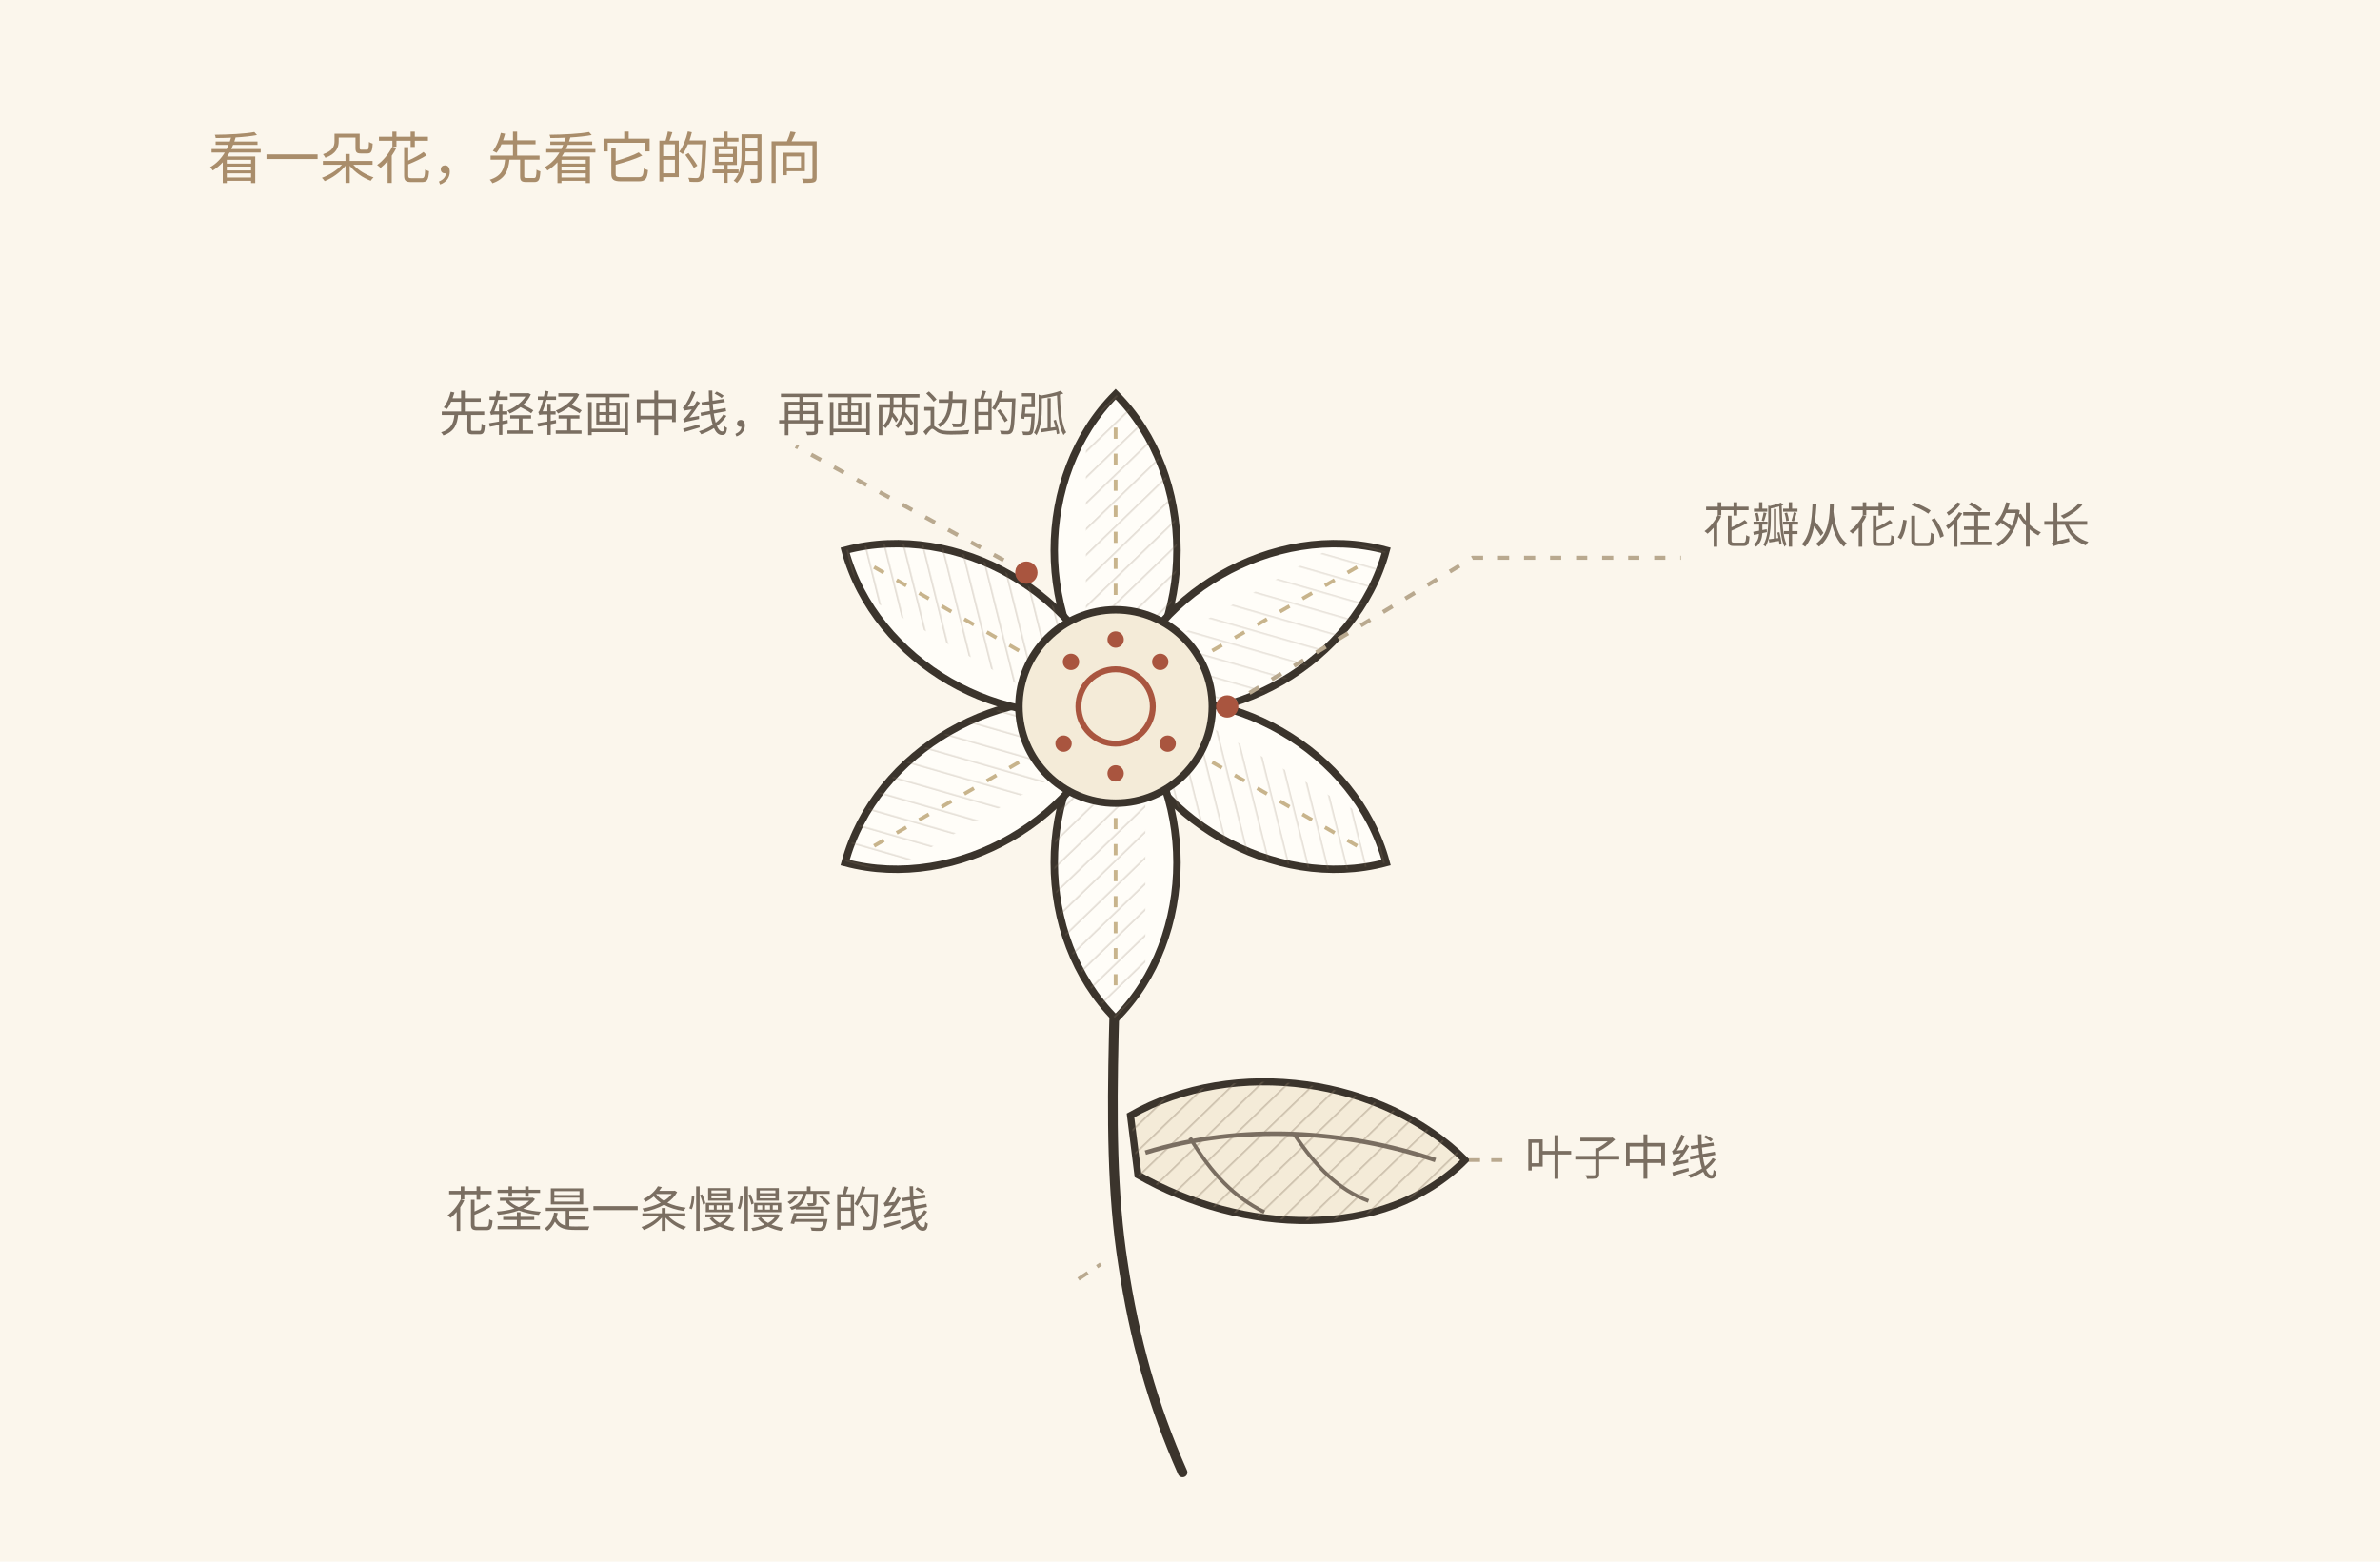
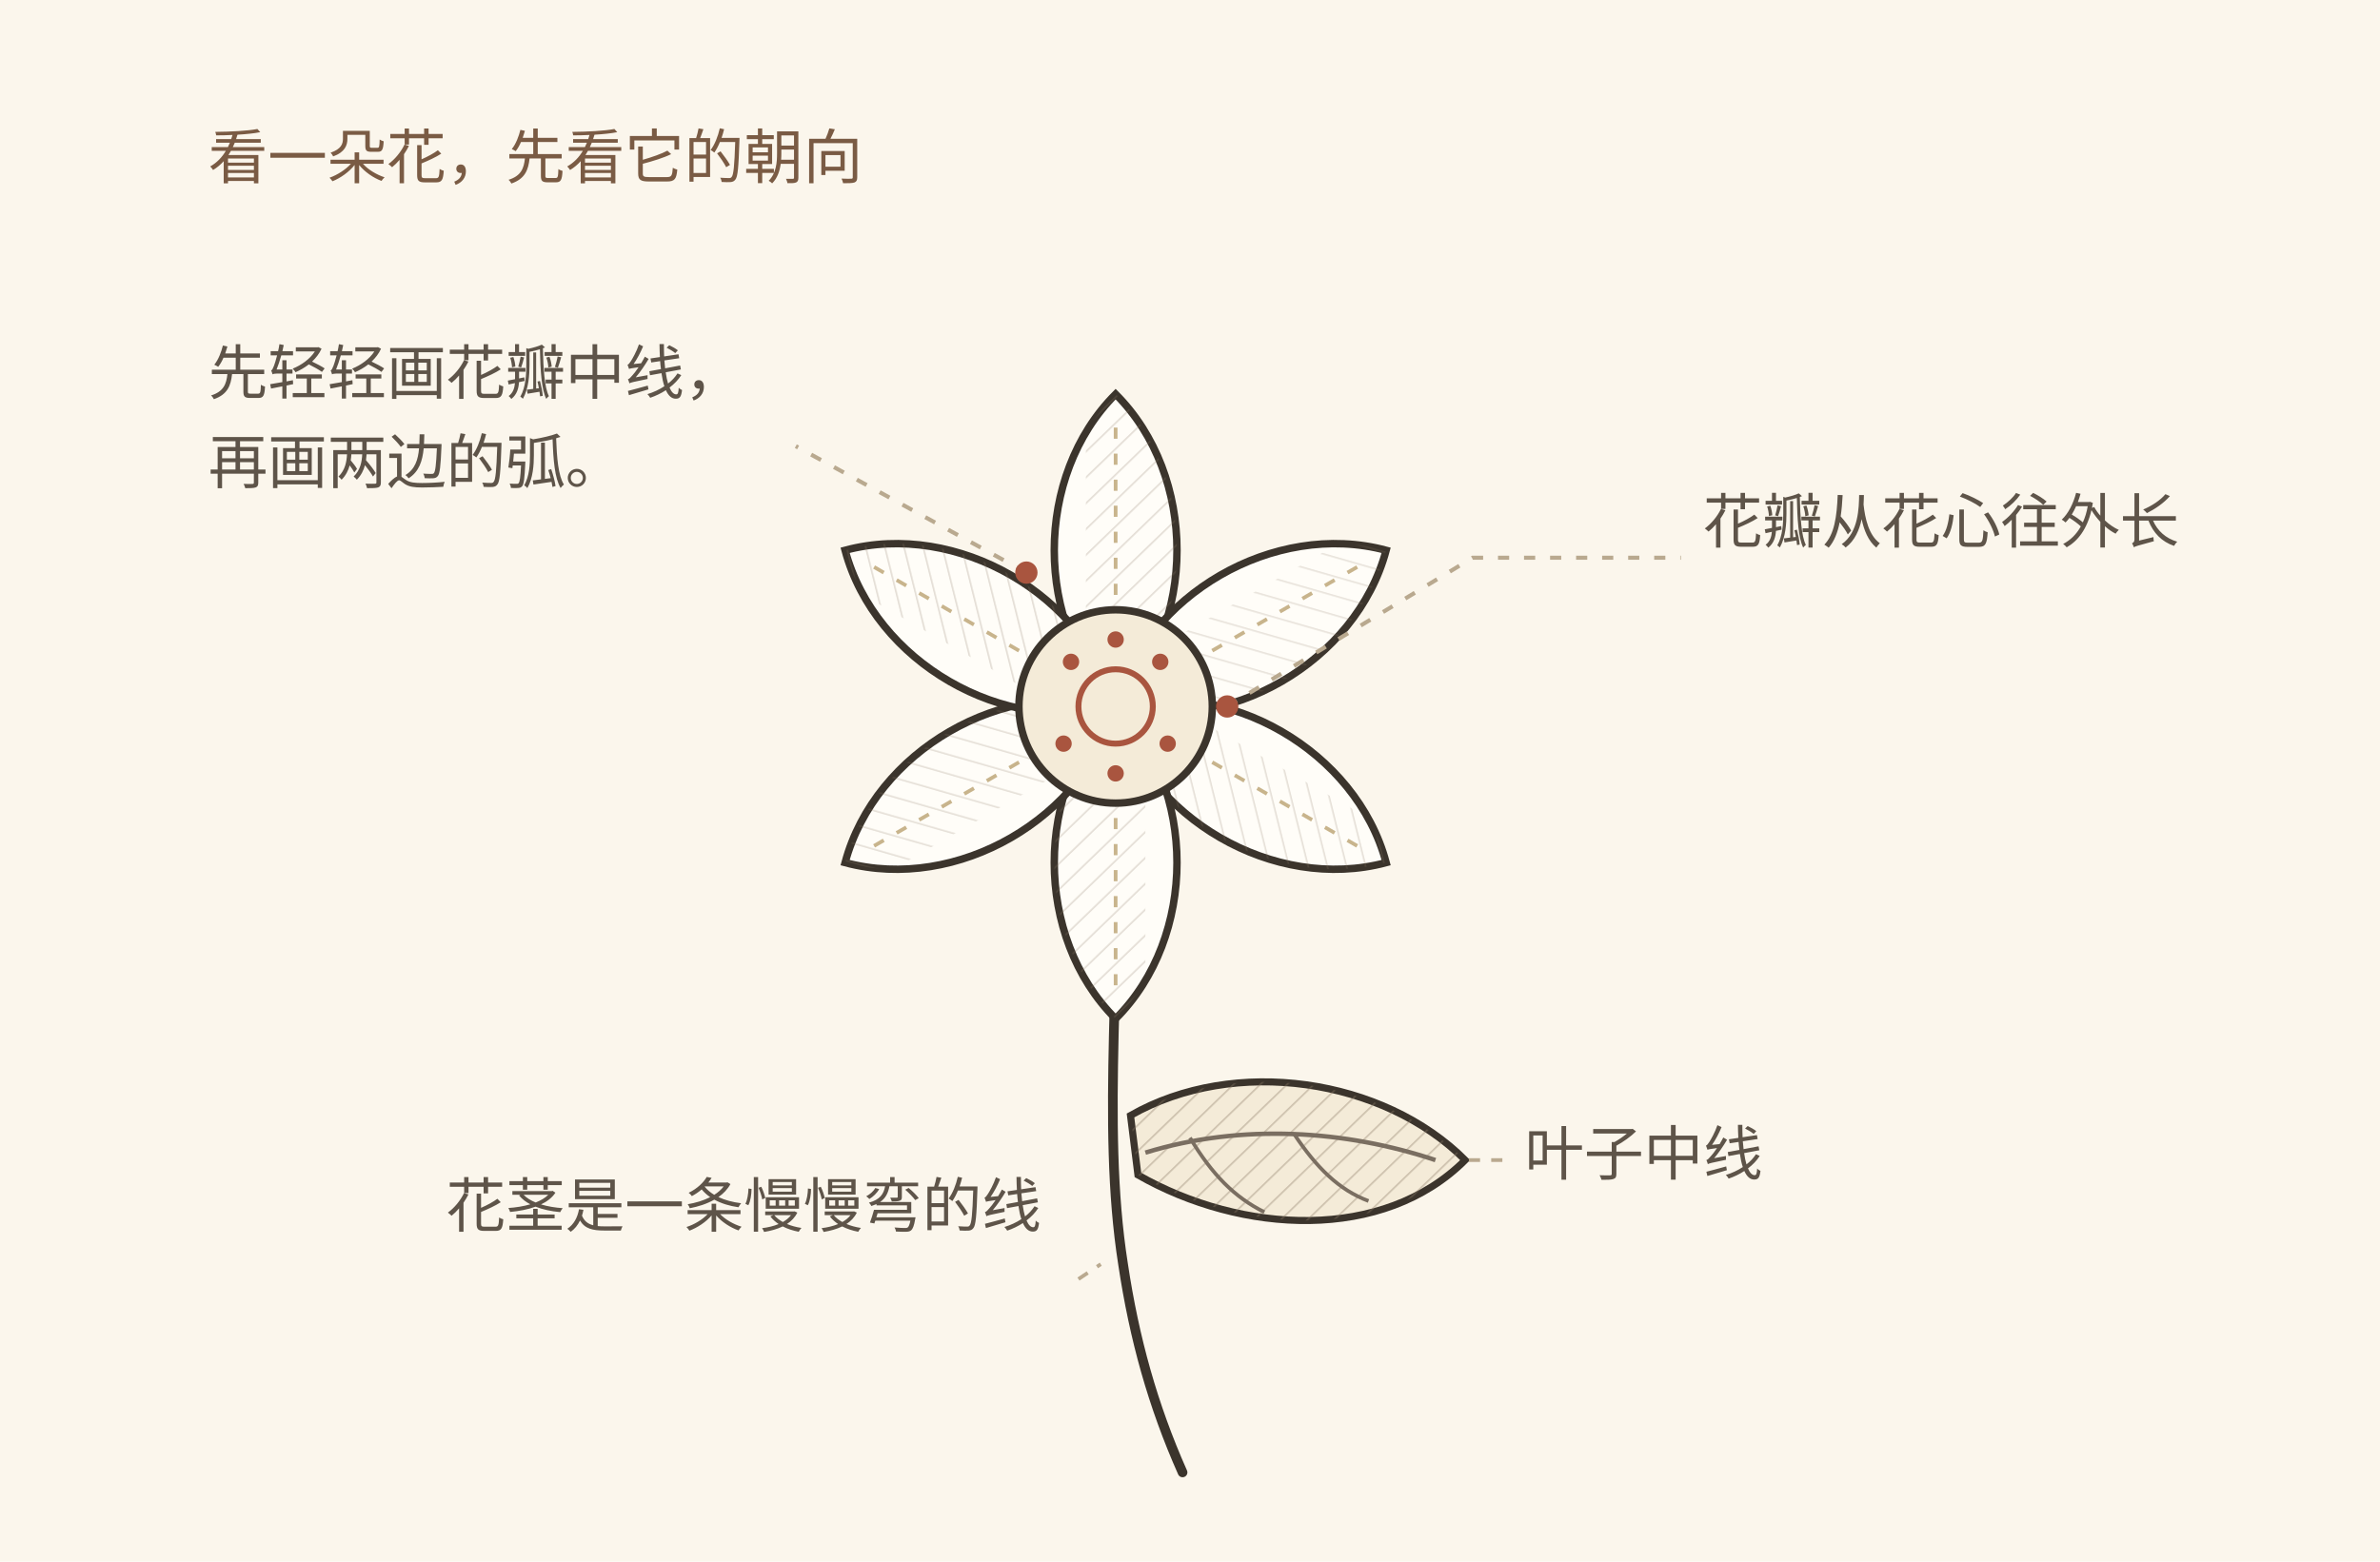
<svg xmlns="http://www.w3.org/2000/svg" viewBox="0 0 640 420" width="640" height="420" role="img" aria-labelledby="t9">
  <rect width="640" height="420" fill="#FBF6EC" />
  <defs>
    <pattern id="petalHatch" width="5" height="5" patternUnits="userSpaceOnUse" patternTransform="rotate(46)">
      <line x1="0" y1="0" x2="0" y2="5" stroke="#8B7B66" stroke-width=".9" opacity=".45" />
    </pattern>
    <clipPath id="petalClip">
      <path d="M300 190 C278 168 278 128 300 106 C322 128 322 168 300 190 Z" />
    </clipPath>
    <clipPath id="leafClip">
      <path d="M304 300 C332 284 372 290 394 312 C372 334 334 332 306 316 Z" />
    </clipPath>
  </defs>
  <g>
    <path d="M304 300 C332 284 372 290 394 312 C372 334 334 332 306 316 Z" fill="#F4EBD8" stroke="#3B342C" stroke-width="1.9" />
    <g clip-path="url(#leafClip)">
      <rect x="300" y="280" width="100" height="56" fill="url(#petalHatch)" opacity=".8" />
    </g>
    <path d="M308 310 C334 302 362 304 386 312" fill="none" stroke="#7A6E61" stroke-width="1.2" />
    <path d="M320 306 C326 316 332 322 340 326" fill="none" stroke="#7A6E61" stroke-width="1" />
    <path d="M348 305 C354 314 360 320 368 323" fill="none" stroke="#7A6E61" stroke-width="1" />
-     <text x="410" y="316" font-family="PingFang SC, Microsoft YaHei, sans-serif" font-size="13" fill="#7A6E61">叶子中线</text>
+     <text x="410" y="316" font-family="PingFang SC, Microsoft YaHei, sans-serif" font-size="16" fill="#5E5449">叶子中线</text>
    <path d="M404 312 L394 312" stroke="#B9A98F" stroke-width="1" stroke-dasharray="3 3" />
  </g>
  <path d="M300 208 C302 258 296 302 302 340 C305 360 310 378 318 396" fill="none" stroke="#3B342C" stroke-width="2.6" stroke-linecap="round" />
  <g>
    <g transform="rotate(0 300 190)">
      <path d="M300 190 C278 168 278 128 300 106 C322 128 322 168 300 190 Z" fill="#FFFDF8" stroke="#3B342C" stroke-width="2" />
      <path d="M300 188 L300 112" stroke="#C8B48C" stroke-width="1" stroke-dasharray="3 4" />
      <g clip-path="url(#petalClip)">
        <rect x="292" y="100" width="30" height="92" fill="url(#petalHatch)" opacity=".5" />
      </g>
    </g>
    <g transform="rotate(60 300 190)">
      <path d="M300 190 C278 168 278 128 300 106 C322 128 322 168 300 190 Z" fill="#FFFDF8" stroke="#3B342C" stroke-width="2" />
      <path d="M300 188 L300 112" stroke="#C8B48C" stroke-width="1" stroke-dasharray="3 4" />
      <g clip-path="url(#petalClip)">
        <rect x="292" y="100" width="30" height="92" fill="url(#petalHatch)" opacity=".4" />
      </g>
    </g>
    <g transform="rotate(120 300 190)">
      <path d="M300 190 C278 168 278 128 300 106 C322 128 322 168 300 190 Z" fill="#FFFDF8" stroke="#3B342C" stroke-width="2" />
      <path d="M300 188 L300 112" stroke="#C8B48C" stroke-width="1" stroke-dasharray="3 4" />
      <g clip-path="url(#petalClip)">
        <rect x="292" y="100" width="30" height="92" fill="url(#petalHatch)" opacity=".45" />
      </g>
    </g>
    <g transform="rotate(180 300 190)">
      <path d="M300 190 C278 168 278 128 300 106 C322 128 322 168 300 190 Z" fill="#FFFDF8" stroke="#3B342C" stroke-width="2" />
      <path d="M300 188 L300 112" stroke="#C8B48C" stroke-width="1" stroke-dasharray="3 4" />
      <g clip-path="url(#petalClip)">
        <rect x="292" y="100" width="30" height="92" fill="url(#petalHatch)" opacity=".5" />
      </g>
    </g>
    <g transform="rotate(240 300 190)">
      <path d="M300 190 C278 168 278 128 300 106 C322 128 322 168 300 190 Z" fill="#FFFDF8" stroke="#3B342C" stroke-width="2" />
      <path d="M300 188 L300 112" stroke="#C8B48C" stroke-width="1" stroke-dasharray="3 4" />
      <g clip-path="url(#petalClip)">
        <rect x="292" y="100" width="30" height="92" fill="url(#petalHatch)" opacity=".45" />
      </g>
    </g>
    <g transform="rotate(300 300 190)">
      <path d="M300 190 C278 168 278 128 300 106 C322 128 322 168 300 190 Z" fill="#FFFDF8" stroke="#3B342C" stroke-width="2" />
      <path d="M300 188 L300 112" stroke="#C8B48C" stroke-width="1" stroke-dasharray="3 4" />
      <g clip-path="url(#petalClip)">
        <rect x="292" y="100" width="30" height="92" fill="url(#petalHatch)" opacity=".5" />
      </g>
    </g>
  </g>
  <circle cx="300" cy="190" r="26" fill="#F4EBD8" stroke="#3B342C" stroke-width="2" />
  <circle cx="300" cy="190" r="10" fill="none" stroke="#A9553F" stroke-width="1.6" />
  <g fill="#A9553F">
    <circle cx="288" cy="178" r="2.2" />
    <circle cx="312" cy="178" r="2.2" />
    <circle cx="286" cy="200" r="2.2" />
    <circle cx="314" cy="200" r="2.2" />
    <circle cx="300" cy="172" r="2.2" />
    <circle cx="300" cy="208" r="2.2" />
  </g>
  <g stroke="#B9A98F" stroke-width="1.1" stroke-dasharray="3 4" fill="none">
    <path d="M330 190 L396 150 L452 150" />
    <path d="M276 154 L214 120" />
  </g>
  <circle cx="330" cy="190" r="3" fill="#A9553F" />
  <circle cx="276" cy="154" r="3" fill="#A9553F" />
-   <text x="458" y="146" font-family="PingFang SC, Microsoft YaHei, sans-serif" font-size="13" fill="#7A6E61">花瓣从花心往外长</text>
-   <text x="118" y="116" font-family="PingFang SC, Microsoft YaHei, sans-serif" font-size="13" fill="#7A6E61">先轻轻画中线，再画两边的弧</text>
-   <text x="120" y="330" font-family="PingFang SC, Microsoft YaHei, sans-serif" font-size="13" fill="#7A6E61">花茎是一条慢慢弯的线</text>
+   <text x="458" y="146" font-family="PingFang SC, Microsoft YaHei, sans-serif" font-size="16" fill="#5E5449">花瓣从花心往外长</text>
+   <text x="56" y="106" font-family="PingFang SC, Microsoft YaHei, sans-serif" font-size="16" fill="#5E5449">先轻轻画花瓣中线，</text>
+   <text x="56" y="130" font-family="PingFang SC, Microsoft YaHei, sans-serif" font-size="16" fill="#5E5449">再画两边的弧。</text>
+   <text x="120" y="330" font-family="PingFang SC, Microsoft YaHei, sans-serif" font-size="16" fill="#5E5449">花茎是一条慢慢弯的线</text>
  <path d="M290 344 L296 340" stroke="#B9A98F" stroke-width="1" stroke-dasharray="3 3" />
-   <text x="56" y="48" font-family="Songti SC, STSong, serif" font-size="15" fill="#A98D6B">看一朵花，先看它的朝向</text>
+   <text x="56" y="48" font-family="Songti SC, STSong, serif" font-size="16" fill="#7A5B44">看一朵花，先看它的朝向</text>
</svg>
